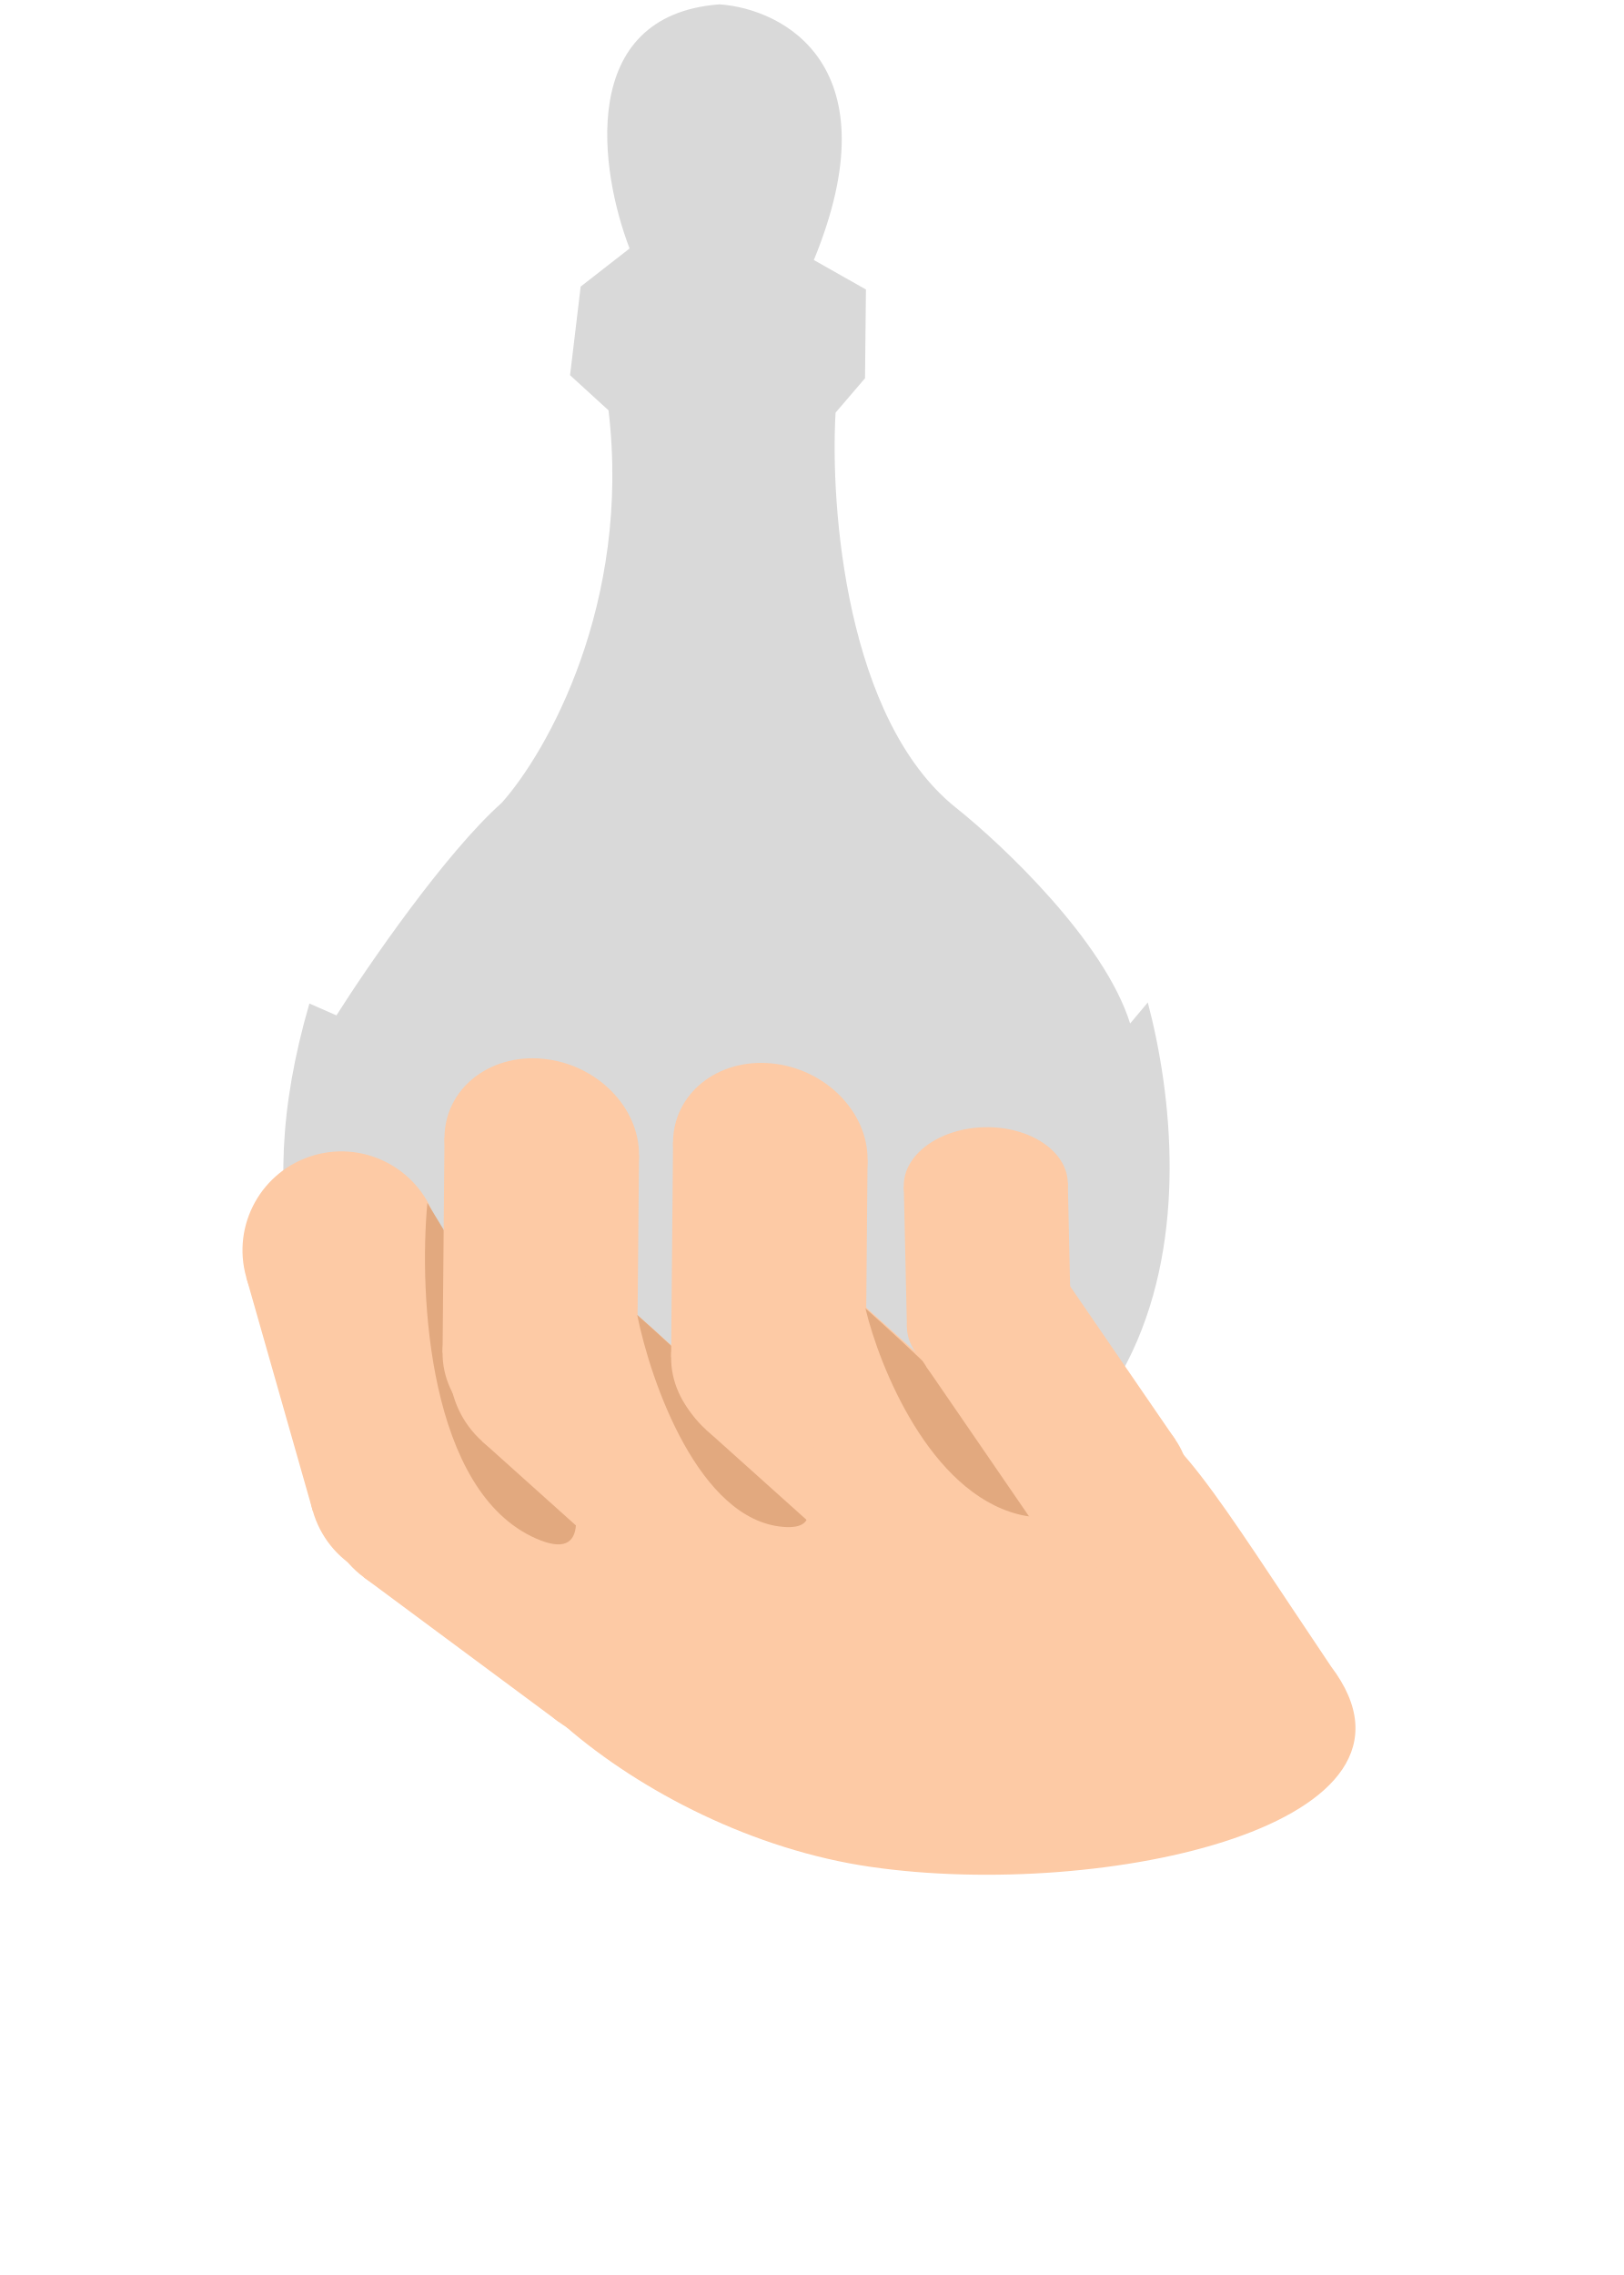
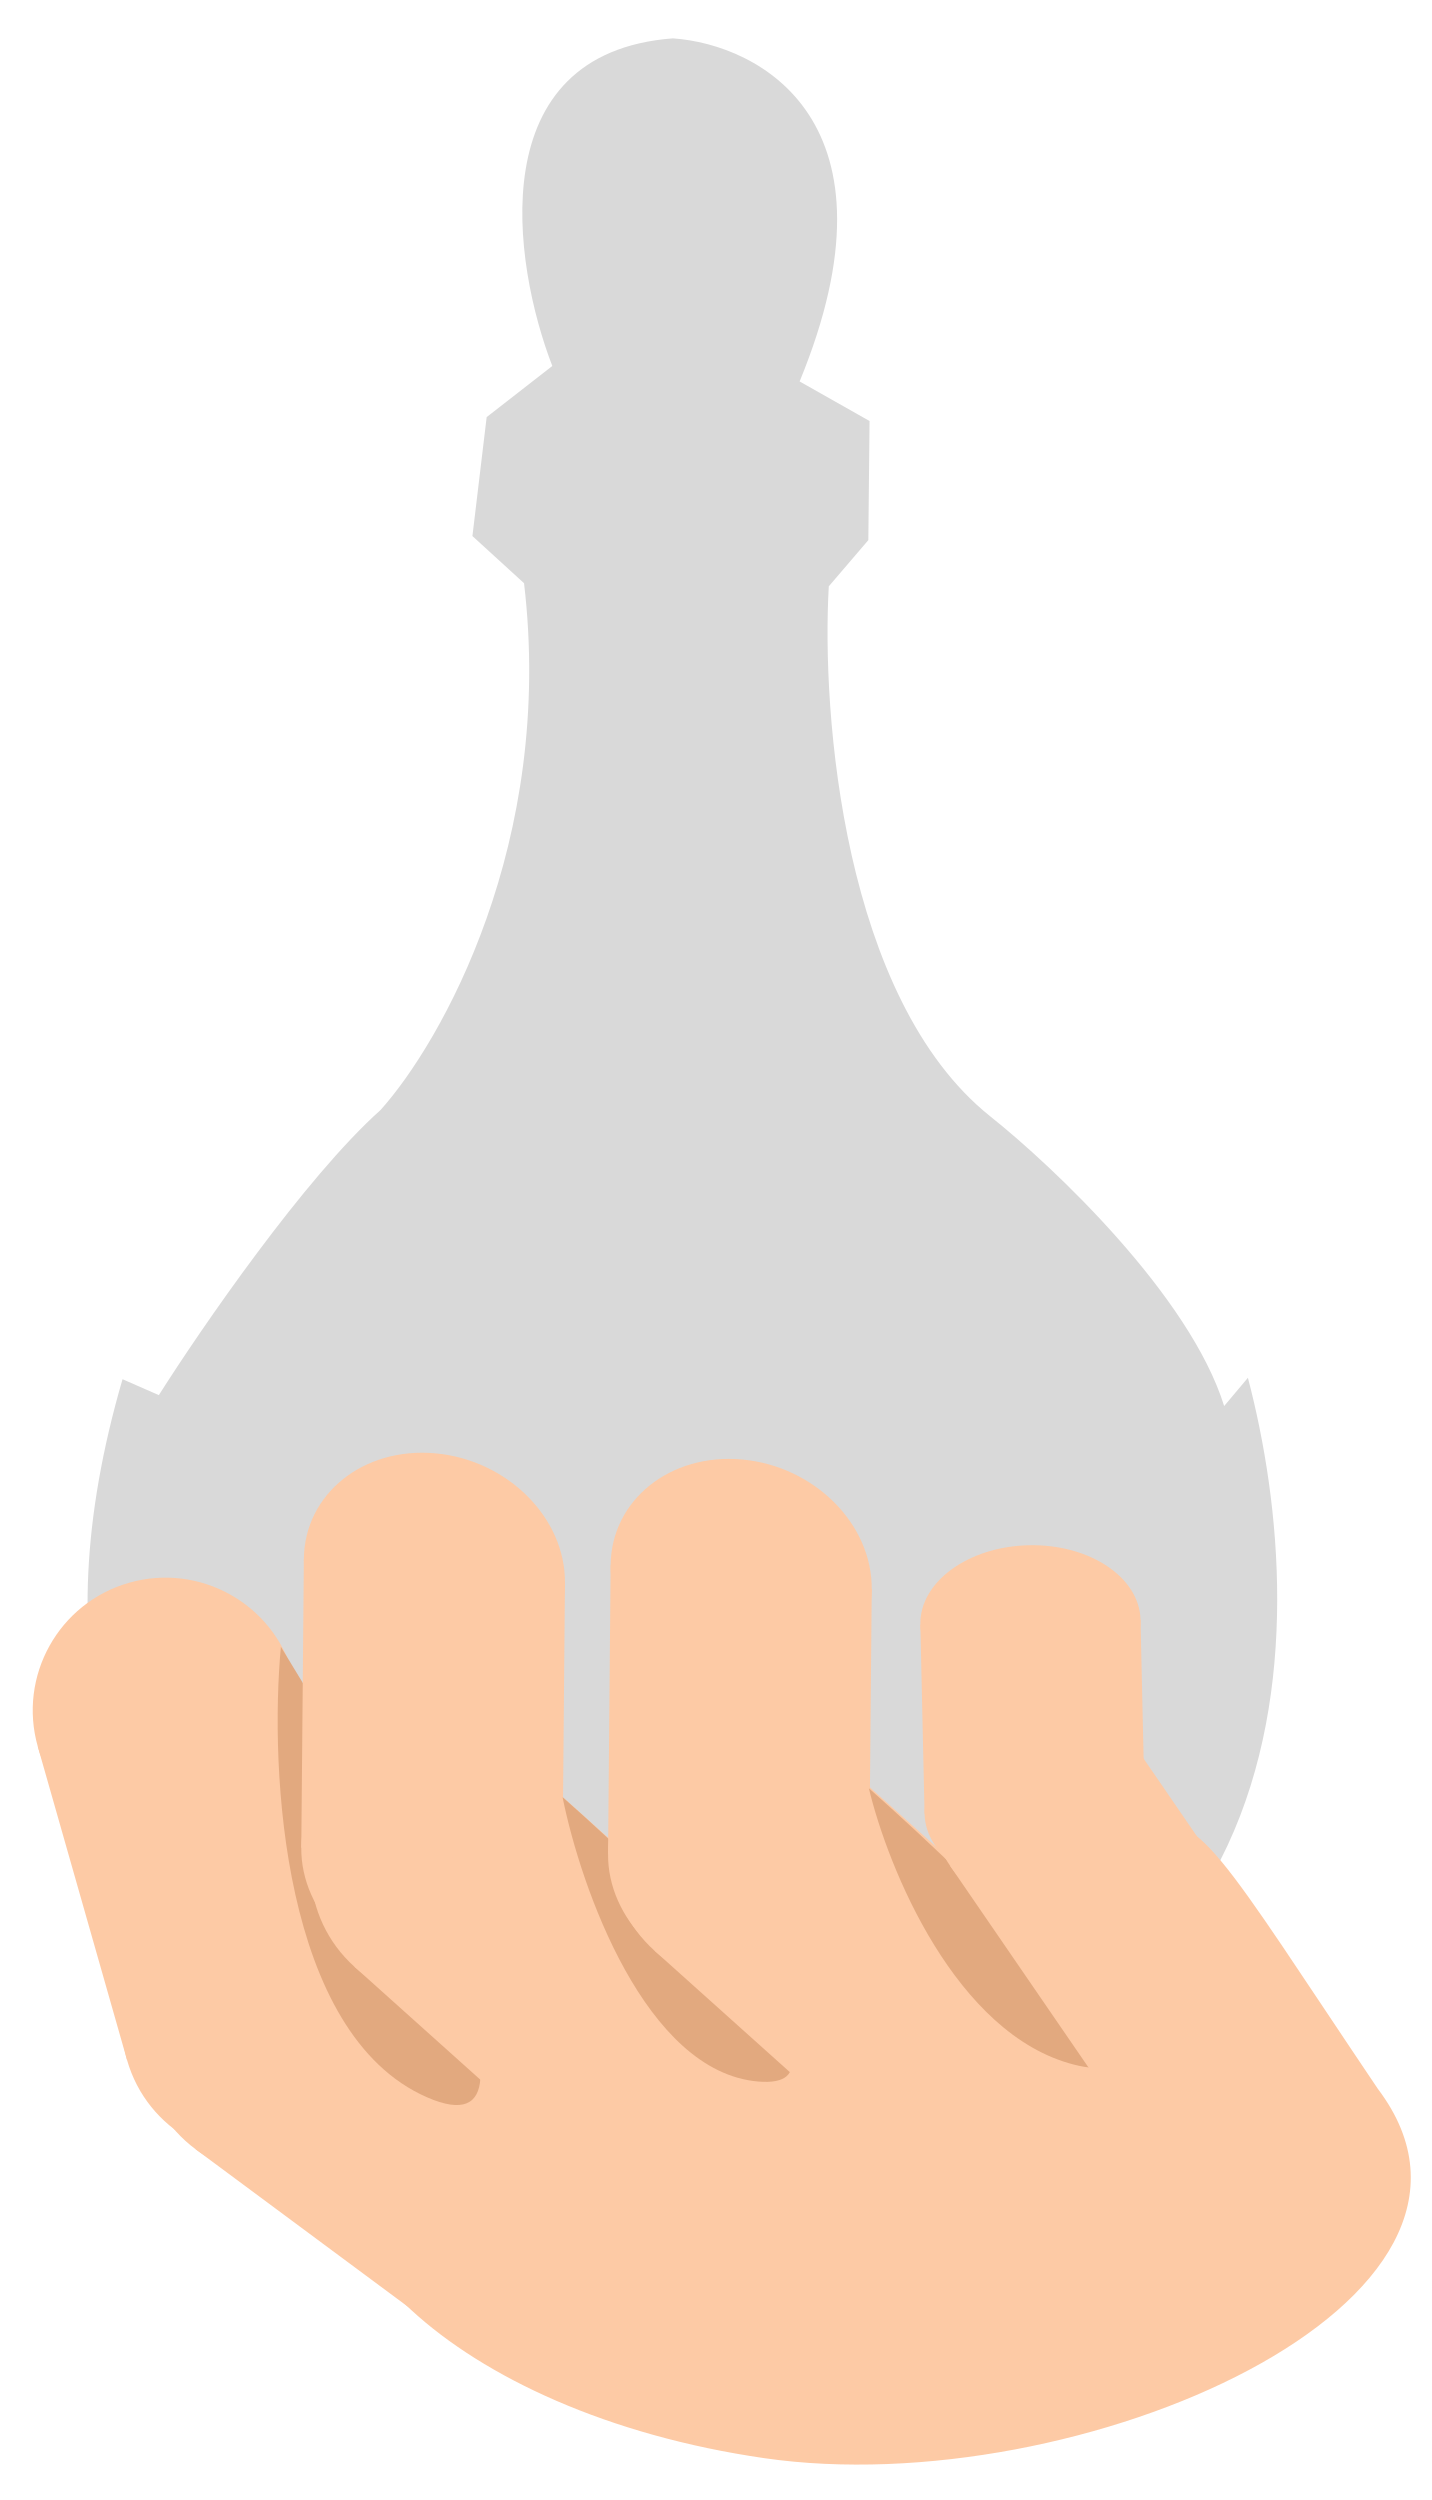
- <svg xmlns="http://www.w3.org/2000/svg" width="469" height="657" viewBox="0 0 469 657" fill="none">
-   <path d="M207.806 1.255C166.514 4.398 173.302 49.567 181.857 71.759L167.73 82.759L164.665 108.361L175.773 118.505C182.377 174.297 157.943 217.326 144.9 231.866C128.606 246.411 106.299 278.837 97.182 293.232L89.369 289.808C54.042 411.148 151.67 446.66 204.899 449.248C347.834 450.712 345.756 343.515 331.547 289.502L326.439 295.58C319.058 271.877 289.78 244.124 276.064 233.21C244.482 207.922 239.765 146.651 241.355 119.177L249.865 109.233L250.128 83.603L235.079 75.09C258.076 19.156 226.479 2.56 207.806 1.255Z" fill="#D9D9D9" />
-   <path d="M384.488 481.268C317.338 381.551 336.469 394.357 233.193 446.31C163.354 452.721 164.659 412.739 140.323 445.884C121.159 471.984 184.032 529.358 251.457 539.129C318.881 548.9 419.022 526.924 384.488 481.268Z" fill="#FDCAA5" />
-   <circle cx="28.559" cy="28.559" r="28.559" transform="matrix(0.803193 0.595719 0.595719 -0.803193 82.1796 438.523)" fill="#FDCAA5" />
-   <circle cx="28.559" cy="28.559" r="28.559" transform="matrix(0.803193 0.595719 0.595719 -0.803193 138.484 480.283)" fill="#FDCAA5" />
-   <rect width="70.1" height="57.119" transform="matrix(0.803193 0.595719 0.595719 -0.803193 105.118 455.537)" fill="#FDCAA5" />
-   <circle cx="28.559" cy="28.559" r="28.559" transform="matrix(0.273885 0.961762 0.961762 -0.273885 63.3192 341.429)" fill="#FDCAA5" />
-   <circle cx="28.559" cy="28.559" r="28.559" transform="matrix(0.273885 0.961762 0.961762 -0.273885 82.5186 408.849)" fill="#FDCAA5" />
-   <rect width="70.1" height="57.119" transform="matrix(0.273885 0.961762 0.961762 -0.273885 71.1412 368.897)" fill="#FDCAA5" />
-   <path d="M123.448 347.398C120.965 374.033 123.774 430.707 154.875 444.329C185.976 457.95 146.883 385.384 123.448 347.398Z" fill="#E2A97F" />
-   <ellipse cx="25.311" cy="28.212" rx="25.311" ry="28.212" transform="matrix(-0.00891263 0.99996 0.995842 0.0910977 128.615 303.188)" fill="#FDCAA5" />
-   <ellipse cx="25.311" cy="28.212" rx="25.311" ry="28.212" transform="matrix(-0.00891262 0.99996 0.995842 0.0910977 128.062 365.312)" fill="#FDCAA5" />
-   <rect width="62.127" height="56.425" transform="matrix(-0.00891262 0.99996 0.995842 0.0910977 128.39 328.498)" fill="#FDCAA5" />
-   <circle cx="28.559" cy="28.559" r="28.559" transform="matrix(0.744307 0.667838 0.667838 -0.744307 118.041 397.19)" fill="#FDCAA5" />
-   <circle cx="28.559" cy="28.559" r="28.559" transform="matrix(0.744307 0.667838 0.667838 -0.744307 170.217 444.005)" fill="#FDCAA5" />
-   <rect width="70.1" height="57.119" transform="matrix(0.744307 0.667838 0.667838 -0.744307 139.298 416.263)" fill="#FDCAA5" />
-   <path d="M184.061 379.743C187.996 399.285 201.925 438.885 226.161 440.946C250.397 443.007 208.192 401.003 184.061 379.743Z" fill="#E2A97F" />
-   <circle cx="28.559" cy="28.559" r="28.559" transform="matrix(0.744307 0.667838 0.667838 -0.744307 182.609 393.733)" fill="#FDCAA5" />
-   <circle cx="28.559" cy="28.559" r="28.559" transform="matrix(0.744307 0.667838 0.667838 -0.744307 234.786 440.549)" fill="#FDCAA5" />
-   <rect width="70.1" height="57.119" transform="matrix(0.744307 0.667838 0.667838 -0.744307 203.866 412.806)" fill="#FDCAA5" />
-   <ellipse cx="25.311" cy="28.212" rx="25.311" ry="28.212" transform="matrix(-0.00891263 0.99996 0.995842 0.0910977 194.632 304.516)" fill="#FDCAA5" />
-   <ellipse cx="25.311" cy="28.212" rx="25.311" ry="28.212" transform="matrix(-0.00891262 0.99996 0.995842 0.0910977 194.079 366.641)" fill="#FDCAA5" />
-   <rect width="62.127" height="56.425" transform="matrix(-0.00891262 0.99996 0.995842 0.0910977 194.407 329.826)" fill="#FDCAA5" />
-   <path d="M249.978 377.828C254.072 394.961 268.646 430.845 294.185 437.325C319.724 443.804 275.355 400.36 249.978 377.828Z" fill="#E2A97F" />
-   <circle cx="23.697" cy="23.697" r="23.697" transform="matrix(0.565825 0.824526 0.824526 -0.565825 254.106 375.062)" fill="#FDCAA5" />
-   <circle cx="23.697" cy="23.697" r="23.697" transform="matrix(0.565825 0.824526 0.824526 -0.565825 287.017 423.02)" fill="#FDCAA5" />
-   <rect width="58.164" height="47.393" transform="matrix(0.565825 0.824526 0.824526 -0.565825 267.514 394.601)" fill="#FDCAA5" />
-   <ellipse cx="16.582" cy="23.697" rx="16.582" ry="23.697" transform="matrix(0.0222634 0.999752 0.999752 -0.0222634 260.691 326.063)" fill="#FDCAA5" />
-   <ellipse cx="16.582" cy="23.697" rx="16.582" ry="23.697" transform="matrix(0.0222634 0.999752 0.999752 -0.0222634 261.598 366.754)" fill="#FDCAA5" />
-   <rect width="40.701" height="47.393" transform="matrix(0.0222634 0.999752 0.999752 -0.0222634 261.06 342.641)" fill="#FDCAA5" />
+ <svg xmlns="http://www.w3.org/2000/svg" width="308" height="538" viewBox="0 0 308 538" fill="none">
+   <mask id="mask0_89_408" style="mask-type:alpha" maskUnits="userSpaceOnUse" x="0" y="0" width="308" height="538">
+     <rect width="308" height="538" fill="#D9D9D9" />
+   </mask>
+   <g mask="url(#mask0_89_408)">
+     <path d="M144.806 8.255C103.515 11.398 110.302 56.567 118.857 78.759L104.73 89.759L101.665 115.361L112.773 125.505C119.377 181.297 94.943 224.326 81.901 238.866C65.607 253.411 43.3 285.837 34.183 300.232L26.369 296.808C-8.957 418.148 88.67 453.66 141.9 456.248C284.835 457.712 282.756 350.515 268.547 296.502L263.439 302.58C256.058 278.877 226.781 251.124 213.065 240.21C181.482 214.922 176.765 153.651 178.355 126.177L186.866 116.233L187.128 90.603L172.079 82.09C195.076 26.156 163.479 9.56 144.806 8.255Z" fill="#D9D9D9" />
+     <path d="M296.5 449.5C229.35 349.783 273.47 401.357 170.193 453.31C100.355 459.721 101.659 419.739 77.323 452.884C58.16 478.984 97.076 519.229 164.5 529C231.925 538.771 331.034 495.156 296.5 449.5Z" fill="#FDCAA5" />
+     <circle cx="28.559" cy="28.559" r="28.559" transform="matrix(0.803193 0.595719 0.595719 -0.803193 19.1797 445.523)" fill="#FDCAA5" />
+     <circle cx="28.559" cy="28.559" r="28.559" transform="matrix(0.803193 0.595719 0.595719 -0.803193 75.4836 487.283)" fill="#FDCAA5" />
+     <rect width="70.1" height="57.119" transform="matrix(0.803193 0.595719 0.595719 -0.803193 42.1184 462.537)" fill="#FDCAA5" />
+     <circle cx="28.559" cy="28.559" r="28.559" transform="matrix(0.273885 0.961762 0.961762 -0.273885 0.319336 348.43)" fill="#FDCAA5" />
+     <circle cx="28.559" cy="28.559" r="28.559" transform="matrix(0.273885 0.961762 0.961762 -0.273885 19.5188 415.849)" fill="#FDCAA5" />
+     <rect width="70.1" height="57.119" transform="matrix(0.273885 0.961762 0.961762 -0.273885 8.14136 375.897)" fill="#FDCAA5" />
+     <path d="M60.448 354.398C57.965 381.033 60.774 437.707 91.875 451.329C122.976 464.95 83.883 392.384 60.448 354.398Z" fill="#E2A97F" />
+     <ellipse cx="25.311" cy="28.212" rx="25.311" ry="28.212" transform="matrix(-0.00891263 0.99996 0.995842 0.0910977 65.6155 310.188)" fill="#FDCAA5" />
+     <ellipse cx="25.311" cy="28.212" rx="25.311" ry="28.212" transform="matrix(-0.00891262 0.99996 0.995842 0.0910977 65.0618 372.312)" fill="#FDCAA5" />
+     <rect width="62.127" height="56.425" transform="matrix(-0.00891262 0.99996 0.995842 0.0910977 65.3899 335.498)" fill="#FDCAA5" />
+     <circle cx="28.559" cy="28.559" r="28.559" transform="matrix(0.744307 0.667838 0.667838 -0.744307 55.0413 404.19)" fill="#FDCAA5" />
+     <circle cx="28.559" cy="28.559" r="28.559" transform="matrix(0.744307 0.667838 0.667838 -0.744307 107.217 451.005)" fill="#FDCAA5" />
+     <rect width="70.1" height="57.119" transform="matrix(0.744307 0.667838 0.667838 -0.744307 76.2981 423.263)" fill="#FDCAA5" />
+     <path d="M121.061 386.743C124.996 406.285 138.925 445.885 163.161 447.946C187.397 450.007 145.193 408.003 121.061 386.743Z" fill="#E2A97F" />
+     <circle cx="28.559" cy="28.559" r="28.559" transform="matrix(0.744307 0.667838 0.667838 -0.744307 119.61 400.733)" fill="#FDCAA5" />
+     <circle cx="28.559" cy="28.559" r="28.559" transform="matrix(0.744307 0.667838 0.667838 -0.744307 171.786 447.548)" fill="#FDCAA5" />
+     <rect width="70.1" height="57.119" transform="matrix(0.744307 0.667838 0.667838 -0.744307 140.866 419.806)" fill="#FDCAA5" />
+     <ellipse cx="25.311" cy="28.212" rx="25.311" ry="28.212" transform="matrix(-0.00891263 0.99996 0.995842 0.0910977 131.632 311.516)" fill="#FDCAA5" />
+     <ellipse cx="25.311" cy="28.212" rx="25.311" ry="28.212" transform="matrix(-0.00891262 0.99996 0.995842 0.0910977 131.079 373.641)" fill="#FDCAA5" />
+     <rect width="62.127" height="56.425" transform="matrix(-0.00891262 0.99996 0.995842 0.0910977 131.407 336.826)" fill="#FDCAA5" />
+     <path d="M186.978 384.828C191.072 401.96 205.646 437.845 231.185 444.324C256.724 450.804 212.355 407.36 186.978 384.828Z" fill="#E2A97F" />
+     <circle cx="23.697" cy="23.697" r="23.697" transform="matrix(0.565825 0.824526 0.824526 -0.565825 191.106 382.063)" fill="#FDCAA5" />
+     <circle cx="23.697" cy="23.697" r="23.697" transform="matrix(0.565825 0.824526 0.824526 -0.565825 224.017 430.02)" fill="#FDCAA5" />
+     <rect width="58.164" height="47.393" transform="matrix(0.565825 0.824526 0.824526 -0.565825 204.514 401.601)" fill="#FDCAA5" />
+     <ellipse cx="16.582" cy="23.697" rx="16.582" ry="23.697" transform="matrix(0.0222634 0.999752 0.999752 -0.0222634 197.692 333.064)" fill="#FDCAA5" />
+     <ellipse cx="16.582" cy="23.697" rx="16.582" ry="23.697" transform="matrix(0.0222634 0.999752 0.999752 -0.0222634 198.598 373.755)" fill="#FDCAA5" />
+     <rect width="40.701" height="47.393" transform="matrix(0.0222634 0.999752 0.999752 -0.0222634 198.061 349.641)" fill="#FDCAA5" />
+   </g>
</svg>
